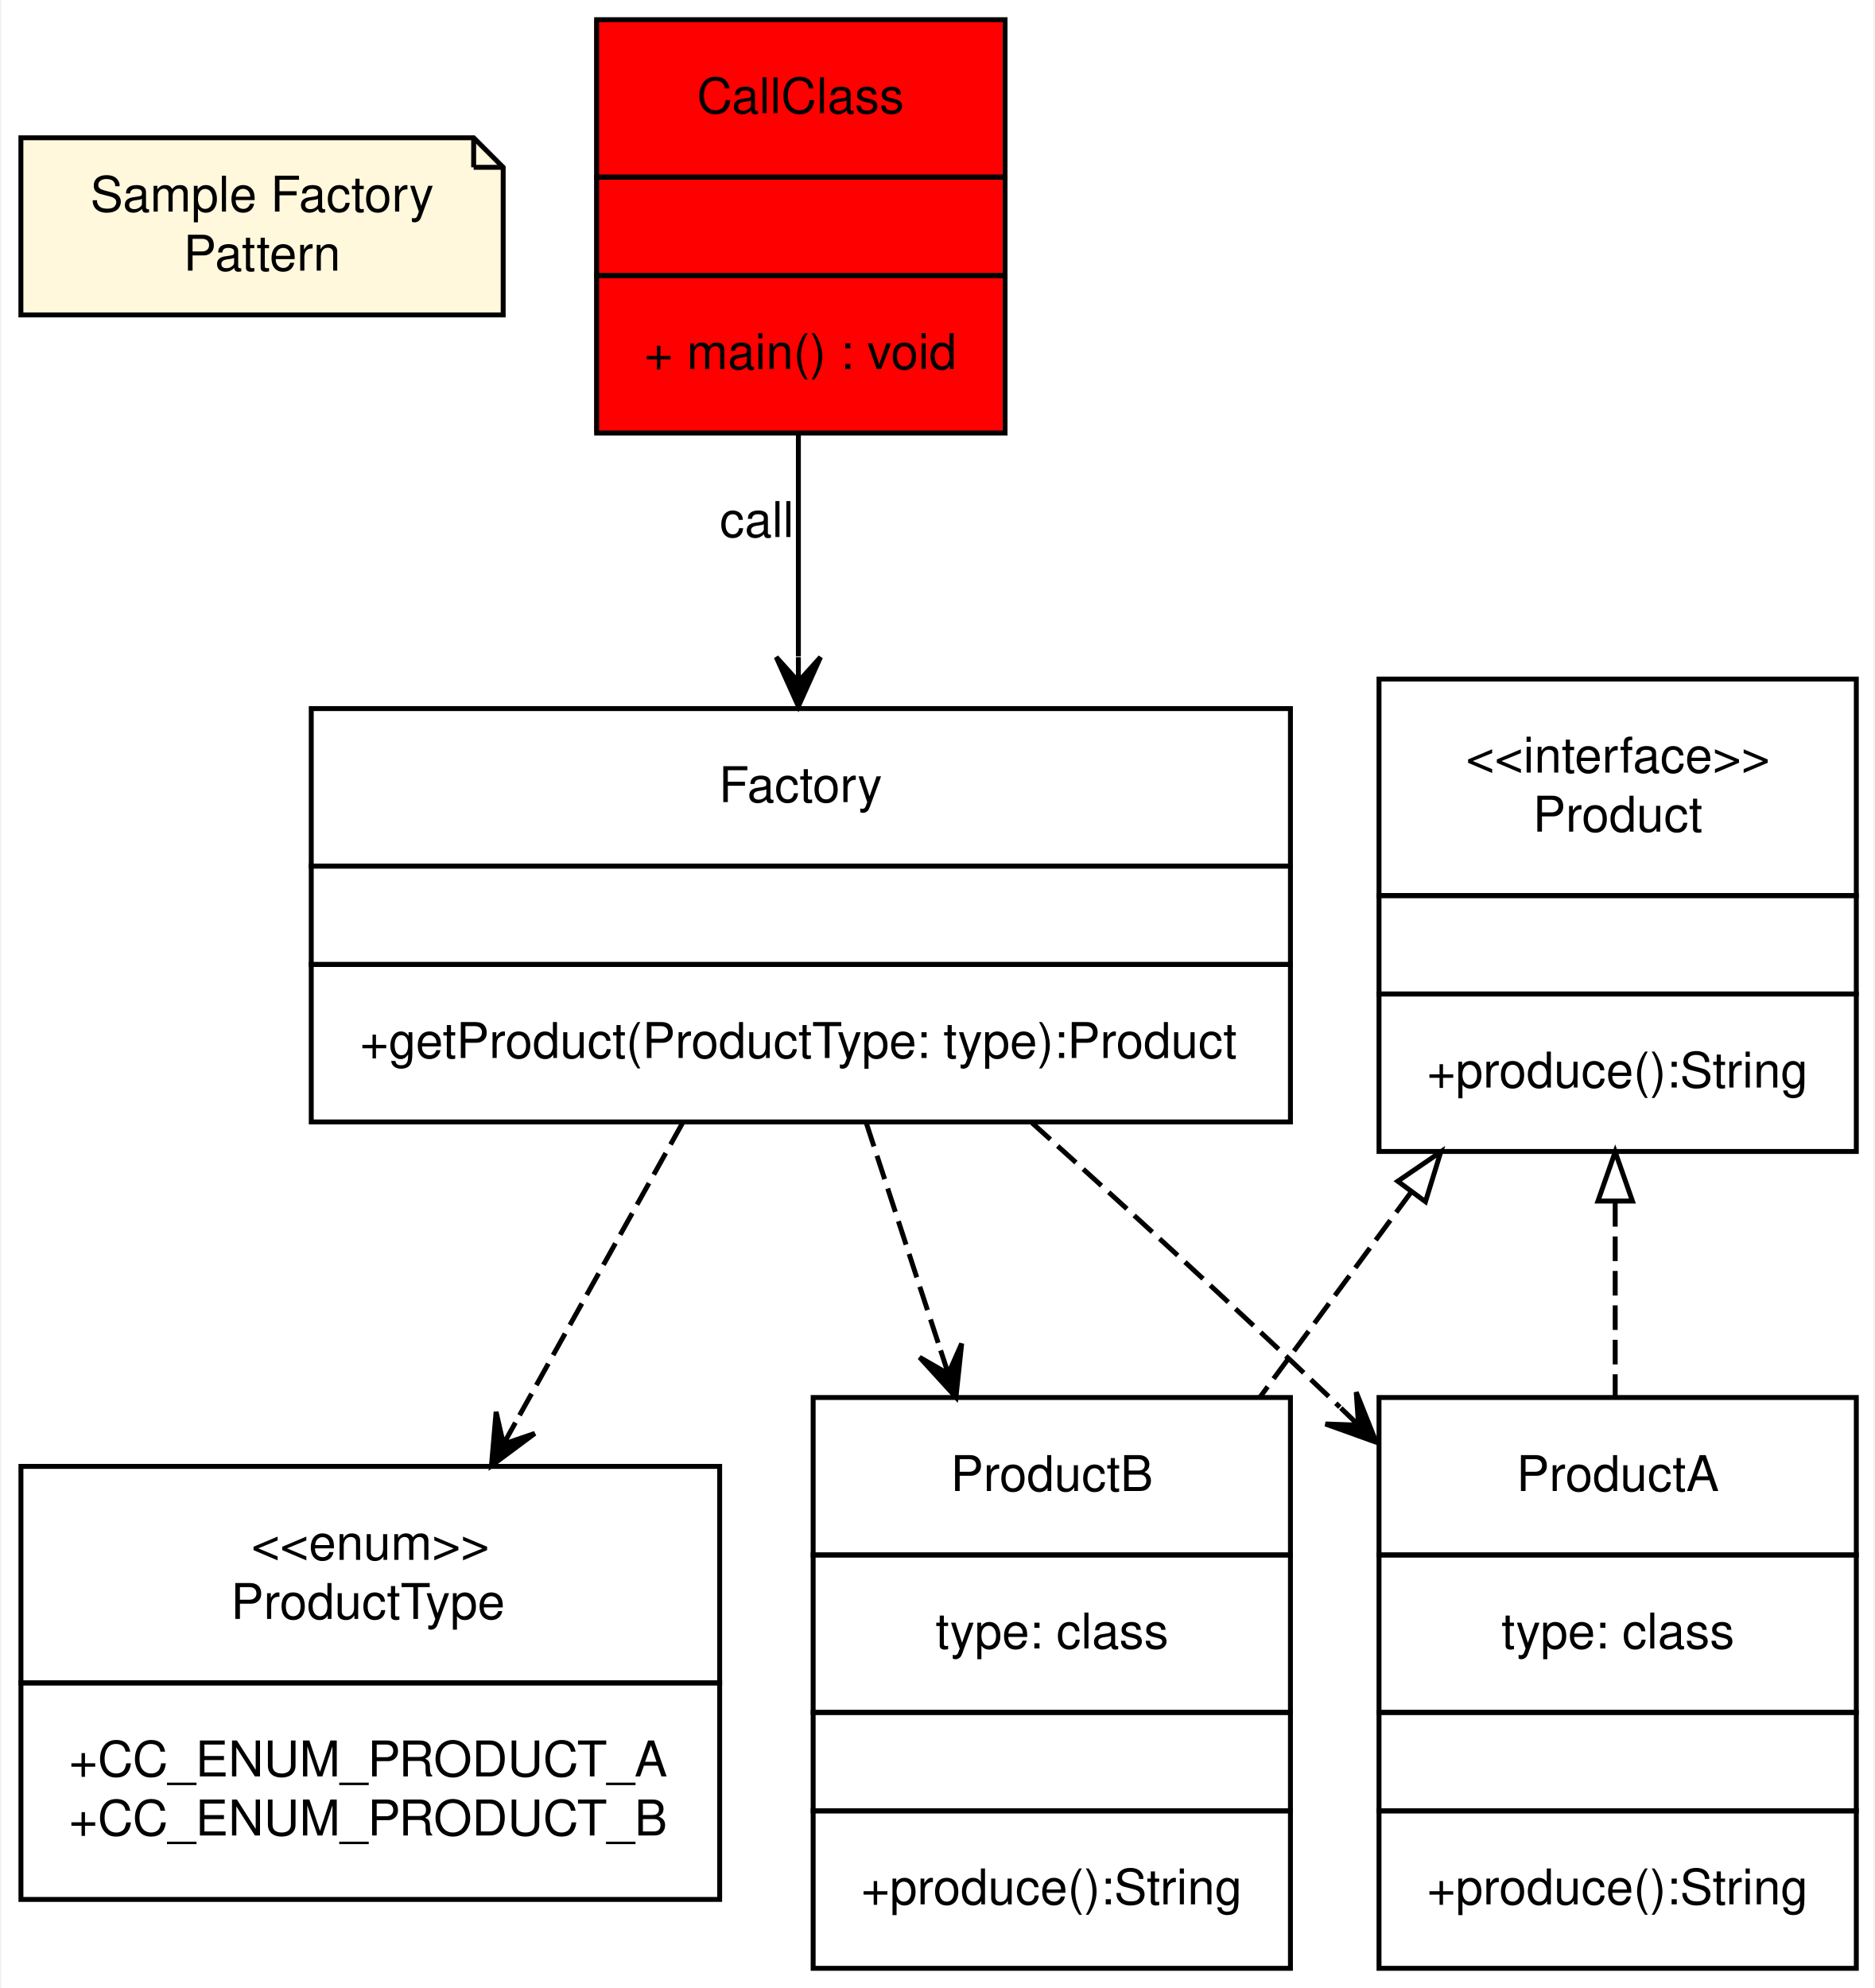
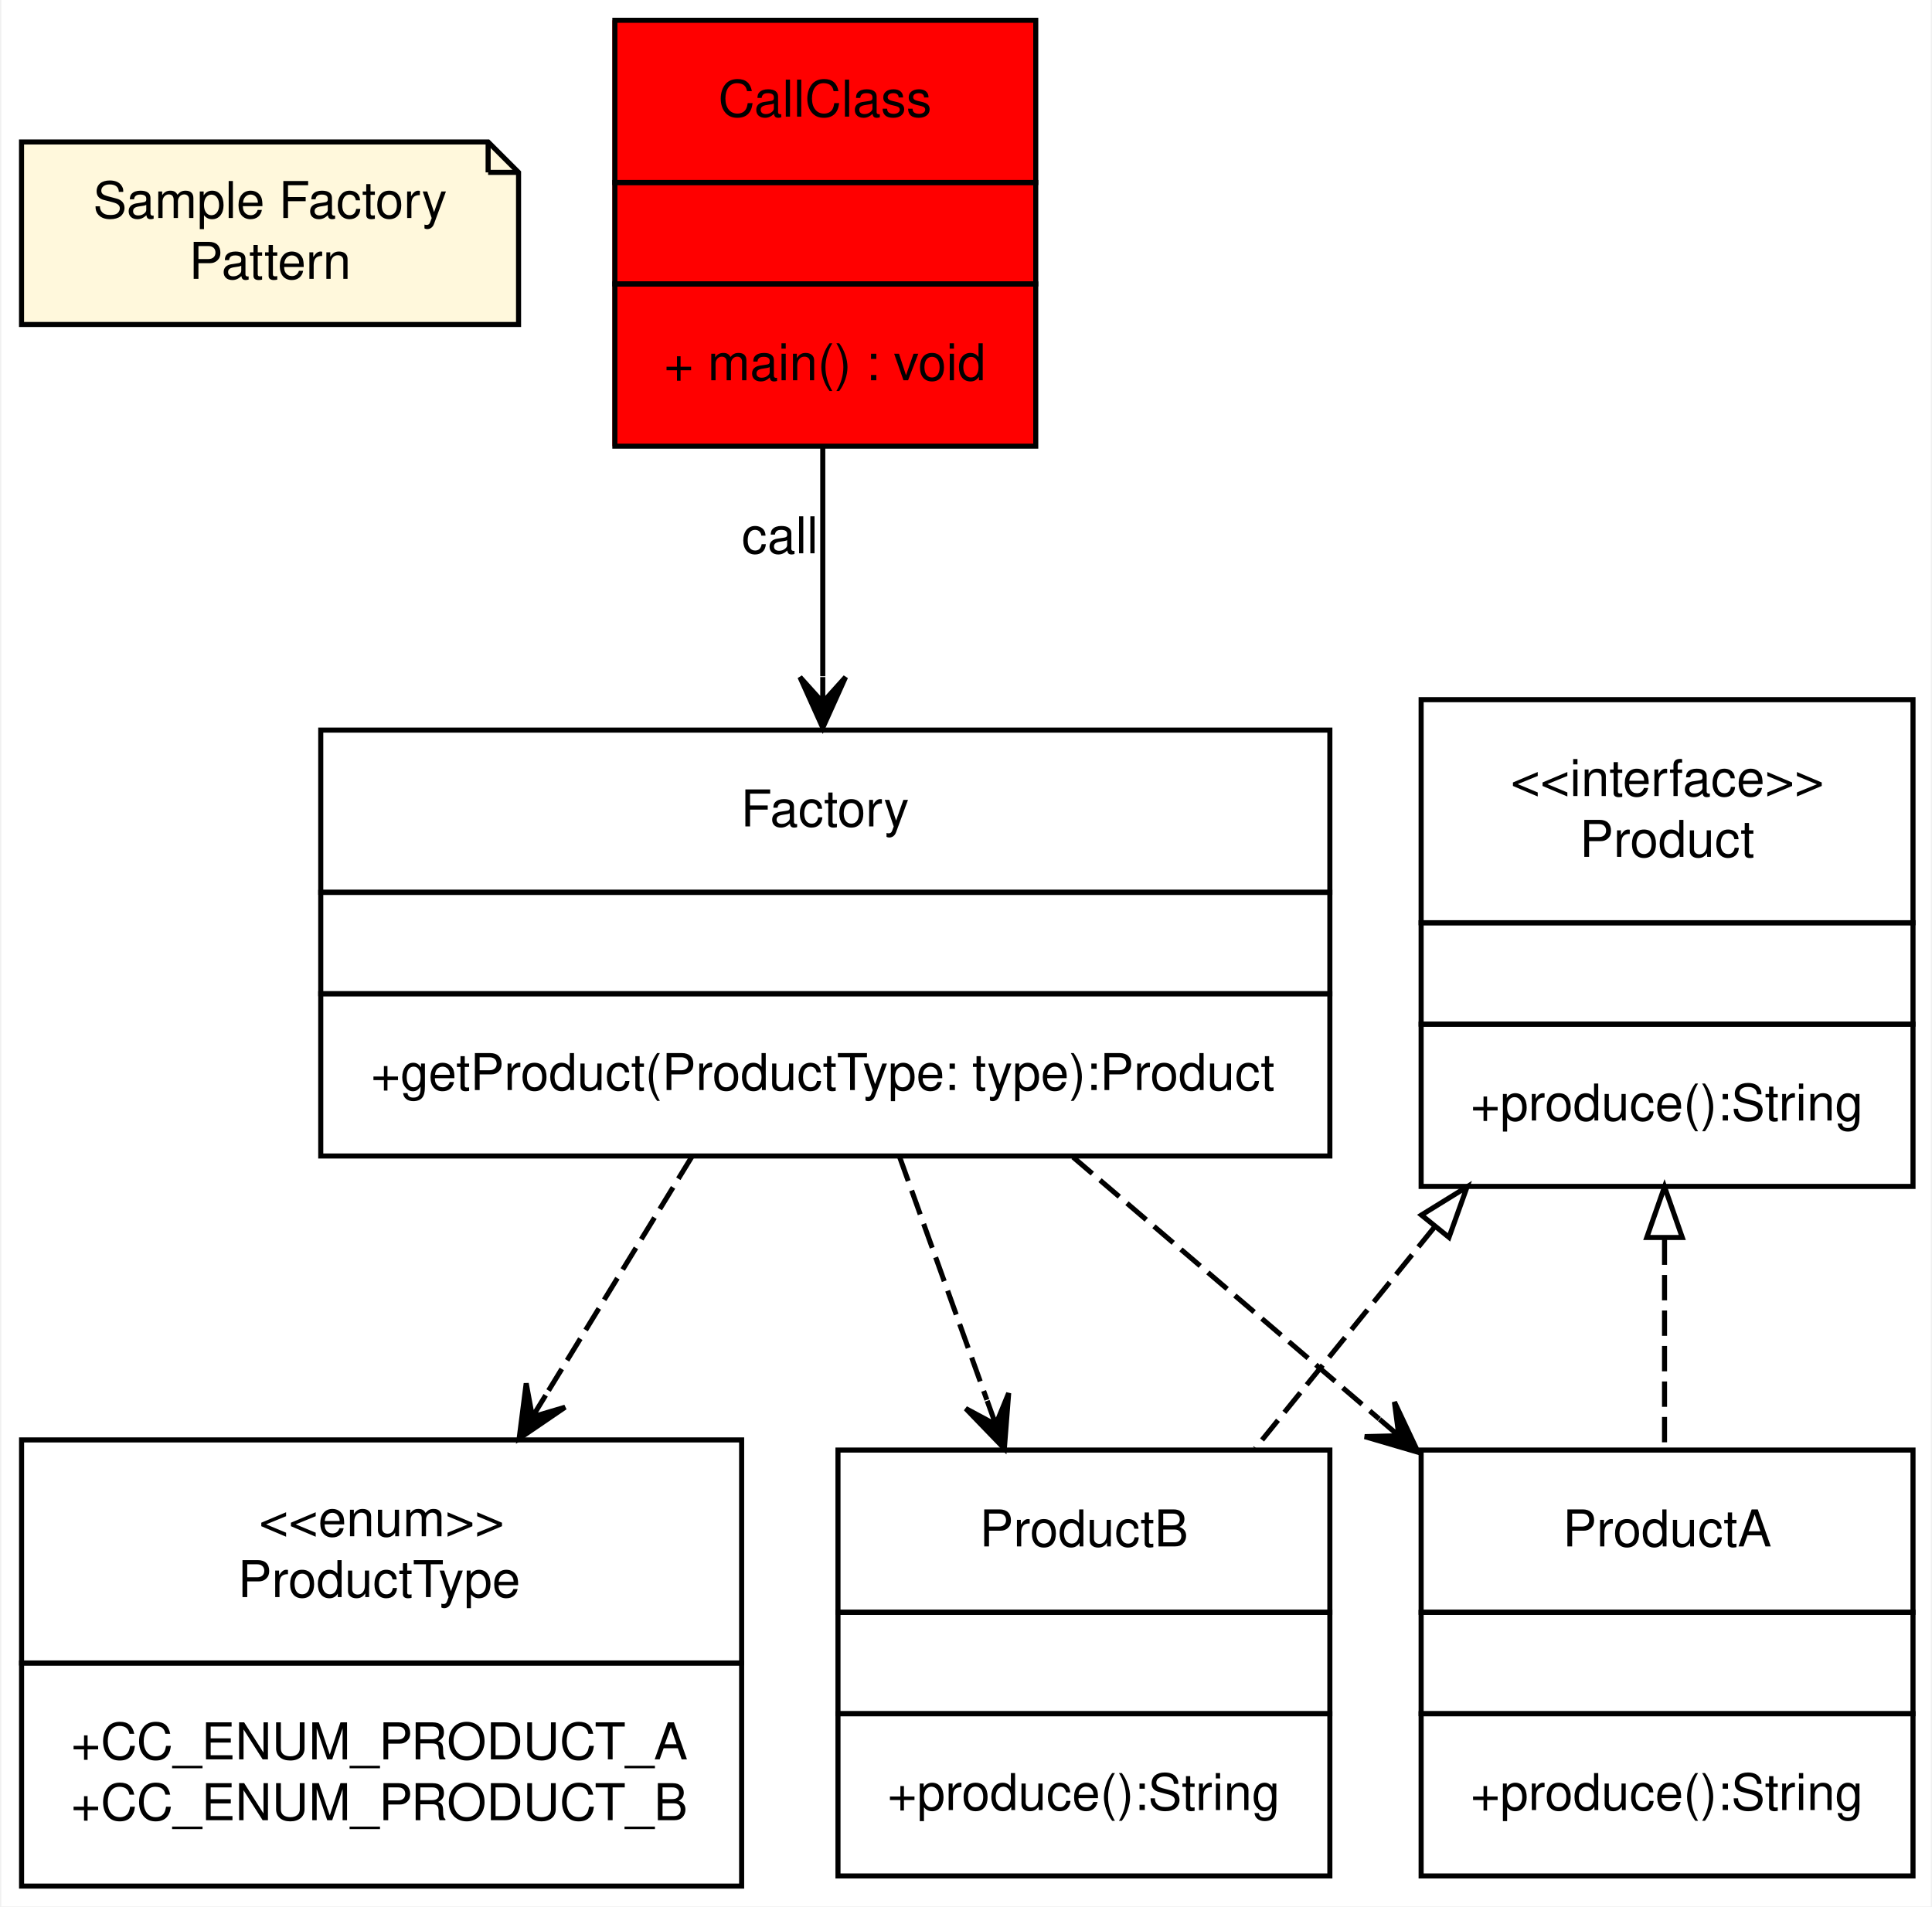
- <svg xmlns="http://www.w3.org/2000/svg" width="381pt" height="404pt" viewBox="0.00 0.00 380.50 404.00">
-   <g id="graph0" class="graph" transform="scale(1 1) rotate(0) translate(4 400)">
-     <polygon fill="#ffffff" stroke="transparent" points="-4,4 -4,-400 376.504,-400 376.504,4 -4,4" />
+ <svg xmlns="http://www.w3.org/2000/svg" width="381pt" height="376pt" viewBox="0.00 0.00 380.50 376.00">
+   <g id="graph0" class="graph" transform="scale(1 1) rotate(0) translate(4 372)">
+     <polygon fill="#ffffff" stroke="transparent" points="-4,4 -4,-372 376.504,-372 376.504,4 -4,4" />
    <g id="node1" class="node">
-       <polygon fill="#fff8dc" stroke="#000000" points="92.012,-372 -.004,-372 -.004,-336 98.012,-336 98.012,-366 92.012,-372" />
-       <polyline fill="none" stroke="#000000" points="92.012,-372 92.012,-366 " />
-       <polyline fill="none" stroke="#000000" points="98.012,-366 92.012,-366 " />
-       <text text-anchor="middle" x="49.004" y="-357" font-family="Helvetica,sans-Serif" font-size="10.00" fill="#000000">Sample Factory</text>
-       <text text-anchor="middle" x="49.004" y="-345" font-family="Helvetica,sans-Serif" font-size="10.00" fill="#000000">Pattern</text>
+       <polygon fill="#fff8dc" stroke="#000000" points="92.012,-344 -.004,-344 -.004,-308 98.012,-308 98.012,-338 92.012,-344" />
+       <polyline fill="none" stroke="#000000" points="92.012,-344 92.012,-338 " />
+       <polyline fill="none" stroke="#000000" points="98.012,-338 92.012,-338 " />
+       <text text-anchor="middle" x="49.004" y="-329" font-family="Helvetica,sans-Serif" font-size="10.00" fill="#000000">Sample Factory</text>
+       <text text-anchor="middle" x="49.004" y="-317" font-family="Helvetica,sans-Serif" font-size="10.00" fill="#000000">Pattern</text>
    </g>
    <g id="node2" class="node">
-       <polygon fill="#ff0000" stroke="transparent" points="116.504,-312 116.504,-396 199.504,-396 199.504,-312 116.504,-312" />
-       <polygon fill="none" stroke="#000000" points="117.004,-364 117.004,-396 200.004,-396 200.004,-364 117.004,-364" />
-       <text text-anchor="start" x="137.398" y="-377" font-family="Helvetica,sans-Serif" font-size="10.00" fill="#000000">CallClass</text>
-       <polygon fill="none" stroke="#000000" points="117.004,-344 117.004,-364 200.004,-364 200.004,-344 117.004,-344" />
-       <polygon fill="none" stroke="#000000" points="117.004,-312 117.004,-344 200.004,-344 200.004,-312 117.004,-312" />
-       <text text-anchor="start" x="126.696" y="-325" font-family="Helvetica,sans-Serif" font-size="10.00" fill="#000000">+ main() : void</text>
+       <polygon fill="#ff0000" stroke="transparent" points="116.504,-284 116.504,-368 199.504,-368 199.504,-284 116.504,-284" />
+       <polygon fill="none" stroke="#000000" points="117.004,-336 117.004,-368 200.004,-368 200.004,-336 117.004,-336" />
+       <text text-anchor="start" x="137.398" y="-349" font-family="Helvetica,sans-Serif" font-size="10.00" fill="#000000">CallClass</text>
+       <polygon fill="none" stroke="#000000" points="117.004,-316 117.004,-336 200.004,-336 200.004,-316 117.004,-316" />
+       <polygon fill="none" stroke="#000000" points="117.004,-284 117.004,-316 200.004,-316 200.004,-284 117.004,-284" />
+       <text text-anchor="start" x="126.696" y="-297" font-family="Helvetica,sans-Serif" font-size="10.00" fill="#000000">+ main() : void</text>
    </g>
    <g id="node3" class="node">
-       <polygon fill="none" stroke="#000000" points="59.004,-224 59.004,-256 258.004,-256 258.004,-224 59.004,-224" />
-       <text text-anchor="start" x="141.837" y="-237" font-family="Helvetica,sans-Serif" font-size="10.00" fill="#000000">Factory</text>
-       <polygon fill="none" stroke="#000000" points="59.004,-204 59.004,-224 258.004,-224 258.004,-204 59.004,-204" />
-       <polygon fill="none" stroke="#000000" points="59.004,-172 59.004,-204 258.004,-204 258.004,-172 59.004,-172" />
-       <text text-anchor="start" x="68.895" y="-185" font-family="Helvetica,sans-Serif" font-size="10.00" fill="#000000">+getProduct(ProductType: type):Product</text>
+       <polygon fill="none" stroke="#000000" points="59.004,-196 59.004,-228 258.004,-228 258.004,-196 59.004,-196" />
+       <text text-anchor="start" x="141.837" y="-209" font-family="Helvetica,sans-Serif" font-size="10.00" fill="#000000">Factory</text>
+       <polygon fill="none" stroke="#000000" points="59.004,-176 59.004,-196 258.004,-196 258.004,-176 59.004,-176" />
+       <polygon fill="none" stroke="#000000" points="59.004,-144 59.004,-176 258.004,-176 258.004,-144 59.004,-144" />
+       <text text-anchor="start" x="68.895" y="-157" font-family="Helvetica,sans-Serif" font-size="10.00" fill="#000000">+getProduct(ProductType: type):Product</text>
    </g>
    <g id="edge6" class="edge">
-       <path fill="none" stroke="#000000" d="M158.004,-311.995C158.004,-297.729 158.004,-281.606 158.004,-266.617" />
-       <polygon fill="#000000" stroke="#000000" points="158.004,-256.459 162.504,-266.459 158.004,-261.459 158.004,-266.459 158.004,-266.459 158.004,-266.459 158.004,-261.459 153.504,-266.459 158.004,-256.459 158.004,-256.459" />
-       <text text-anchor="middle" x="149.552" y="-290.869" font-family="Helvetica,sans-Serif" font-size="10.00" fill="#000000">call</text>
+       <path fill="none" stroke="#000000" d="M158.004,-283.995C158.004,-269.729 158.004,-253.606 158.004,-238.617" />
+       <polygon fill="#000000" stroke="#000000" points="158.004,-228.459 162.504,-238.459 158.004,-233.459 158.004,-238.459 158.004,-238.459 158.004,-238.459 158.004,-233.459 153.504,-238.459 158.004,-228.459 158.004,-228.459" />
+       <text text-anchor="middle" x="149.552" y="-262.869" font-family="Helvetica,sans-Serif" font-size="10.00" fill="#000000">call</text>
    </g>
    <g id="node4" class="node">
-       <polygon fill="none" stroke="#000000" points=".004,-58 .004,-102 142.004,-102 142.004,-58 .004,-58" />
-       <text text-anchor="start" x="46.823" y="-83" font-family="Helvetica,sans-Serif" font-size="10.00" fill="#000000">&lt;&lt;enum&gt;&gt;</text>
-       <text text-anchor="start" x="42.663" y="-71" font-family="Helvetica,sans-Serif" font-size="10.00" fill="#000000">ProductType</text>
-       <polygon fill="none" stroke="#000000" points=".004,-14 .004,-58 142.004,-58 142.004,-14 .004,-14" />
-       <text text-anchor="start" x="9.758" y="-39" font-family="Helvetica,sans-Serif" font-size="10.00" fill="#000000">+CC_ENUM_PRODUCT_A</text>
-       <text text-anchor="start" x="9.758" y="-27" font-family="Helvetica,sans-Serif" font-size="10.00" fill="#000000">+CC_ENUM_PRODUCT_B</text>
+       <polygon fill="none" stroke="#000000" points=".004,-44 .004,-88 142.004,-88 142.004,-44 .004,-44" />
+       <text text-anchor="start" x="46.823" y="-69" font-family="Helvetica,sans-Serif" font-size="10.00" fill="#000000">&lt;&lt;enum&gt;&gt;</text>
+       <text text-anchor="start" x="42.663" y="-57" font-family="Helvetica,sans-Serif" font-size="10.00" fill="#000000">ProductType</text>
+       <polygon fill="none" stroke="#000000" points=".004,0 .004,-44 142.004,-44 142.004,0 .004,0" />
+       <text text-anchor="start" x="9.758" y="-25" font-family="Helvetica,sans-Serif" font-size="10.00" fill="#000000">+CC_ENUM_PRODUCT_A</text>
+       <text text-anchor="start" x="9.758" y="-13" font-family="Helvetica,sans-Serif" font-size="10.00" fill="#000000">+CC_ENUM_PRODUCT_B</text>
    </g>
    <g id="edge3" class="edge">
-       <path fill="none" stroke="#000000" stroke-dasharray="5,2" d="M134.46,-171.784C124.031,-153.082 111.647,-130.876 100.6,-111.068" />
-       <polygon fill="#000000" stroke="#000000" points="95.63,-102.157 104.431,-108.698 98.065,-106.523 100.501,-110.89 100.501,-110.89 100.501,-110.89 98.065,-106.523 96.57,-113.082 95.63,-102.157 95.63,-102.157" />
+       <path fill="none" stroke="#000000" stroke-dasharray="5,2" d="M132.137,-143.78C123.176,-129.155 113.014,-112.569 103.585,-97.177" />
+       <polygon fill="#000000" stroke="#000000" points="98.132,-88.277 107.193,-94.453 100.744,-92.541 103.356,-96.804 103.356,-96.804 103.356,-96.804 100.744,-92.541 99.519,-99.155 98.132,-88.277 98.132,-88.277" />
    </g>
    <g id="node6" class="node">
-       <polygon fill="none" stroke="#000000" points="276.004,-84 276.004,-116 373.004,-116 373.004,-84 276.004,-84" />
-       <text text-anchor="start" x="303.942" y="-97" font-family="Helvetica,sans-Serif" font-size="10.00" fill="#000000">ProductA</text>
-       <polygon fill="none" stroke="#000000" points="276.004,-52 276.004,-84 373.004,-84 373.004,-52 276.004,-52" />
-       <text text-anchor="start" x="300.887" y="-65" font-family="Helvetica,sans-Serif" font-size="10.00" fill="#000000">type: class</text>
-       <polygon fill="none" stroke="#000000" points="276.004,-32 276.004,-52 373.004,-52 373.004,-32 276.004,-32" />
-       <polygon fill="none" stroke="#000000" points="276.004,0 276.004,-32 373.004,-32 373.004,0 276.004,0" />
-       <text text-anchor="start" x="285.747" y="-13" font-family="Helvetica,sans-Serif" font-size="10.00" fill="#000000">+produce():String</text>
+       <polygon fill="none" stroke="#000000" points="276.004,-54 276.004,-86 373.004,-86 373.004,-54 276.004,-54" />
+       <text text-anchor="start" x="303.942" y="-67" font-family="Helvetica,sans-Serif" font-size="10.00" fill="#000000">ProductA</text>
+       <polygon fill="none" stroke="#000000" points="276.004,-34 276.004,-54 373.004,-54 373.004,-34 276.004,-34" />
+       <polygon fill="none" stroke="#000000" points="276.004,-2 276.004,-34 373.004,-34 373.004,-2 276.004,-2" />
+       <text text-anchor="start" x="285.747" y="-15" font-family="Helvetica,sans-Serif" font-size="10.00" fill="#000000">+produce():String</text>
    </g>
    <g id="edge4" class="edge">
-       <path fill="none" stroke="#000000" stroke-dasharray="5,2" d="M205.507,-171.799C224.51,-154.684 246.481,-134.599 266.004,-116 266.681,-115.355 267.361,-114.706 268.044,-114.052" />
-       <polygon fill="#000000" stroke="#000000" points="275.439,-106.908 271.373,-117.092 271.843,-110.382 268.247,-113.855 268.247,-113.855 268.247,-113.855 271.843,-110.382 265.12,-110.619 275.439,-106.908 275.439,-106.908" />
+       <path fill="none" stroke="#000000" stroke-dasharray="5,2" d="M207.36,-143.78C226.344,-127.541 248.154,-108.884 267.74,-92.13" />
+       <polygon fill="#000000" stroke="#000000" points="275.41,-85.568 270.736,-95.488 271.611,-88.819 267.811,-92.069 267.811,-92.069 267.811,-92.069 271.611,-88.819 264.886,-88.649 275.41,-85.568 275.41,-85.568" />
    </g>
    <g id="node7" class="node">
-       <polygon fill="none" stroke="#000000" points="161.004,-84 161.004,-116 258.004,-116 258.004,-84 161.004,-84" />
-       <text text-anchor="start" x="188.942" y="-97" font-family="Helvetica,sans-Serif" font-size="10.00" fill="#000000">ProductB</text>
-       <polygon fill="none" stroke="#000000" points="161.004,-52 161.004,-84 258.004,-84 258.004,-52 161.004,-52" />
-       <text text-anchor="start" x="185.887" y="-65" font-family="Helvetica,sans-Serif" font-size="10.00" fill="#000000">type: class</text>
-       <polygon fill="none" stroke="#000000" points="161.004,-32 161.004,-52 258.004,-52 258.004,-32 161.004,-32" />
-       <polygon fill="none" stroke="#000000" points="161.004,0 161.004,-32 258.004,-32 258.004,0 161.004,0" />
-       <text text-anchor="start" x="170.747" y="-13" font-family="Helvetica,sans-Serif" font-size="10.00" fill="#000000">+produce():String</text>
+       <polygon fill="none" stroke="#000000" points="161.004,-54 161.004,-86 258.004,-86 258.004,-54 161.004,-54" />
+       <text text-anchor="start" x="188.942" y="-67" font-family="Helvetica,sans-Serif" font-size="10.00" fill="#000000">ProductB</text>
+       <polygon fill="none" stroke="#000000" points="161.004,-34 161.004,-54 258.004,-54 258.004,-34 161.004,-34" />
+       <polygon fill="none" stroke="#000000" points="161.004,-2 161.004,-34 258.004,-34 258.004,-2 161.004,-2" />
+       <text text-anchor="start" x="170.747" y="-15" font-family="Helvetica,sans-Serif" font-size="10.00" fill="#000000">+produce():String</text>
    </g>
    <g id="edge5" class="edge">
-       <path fill="none" stroke="#000000" stroke-dasharray="5,2" d="M171.805,-171.784C176.447,-157.586 181.749,-141.369 186.867,-125.714" />
-       <polygon fill="#000000" stroke="#000000" points="190.022,-116.063 191.192,-126.966 188.468,-120.815 186.915,-125.568 186.915,-125.568 186.915,-125.568 188.468,-120.815 182.637,-124.169 190.022,-116.063 190.022,-116.063" />
+       <path fill="none" stroke="#000000" stroke-dasharray="5,2" d="M173.168,-143.78C178.566,-128.75 184.708,-111.649 190.363,-95.902" />
+       <polygon fill="#000000" stroke="#000000" points="193.811,-86.303 194.666,-97.235 192.121,-91.008 190.43,-95.714 190.43,-95.714 190.43,-95.714 192.121,-91.008 186.195,-94.193 193.811,-86.303 193.811,-86.303" />
    </g>
    <g id="node5" class="node">
-       <polygon fill="none" stroke="#000000" points="276.004,-218 276.004,-262 373.004,-262 373.004,-218 276.004,-218" />
-       <text text-anchor="start" x="293.655" y="-243" font-family="Helvetica,sans-Serif" font-size="10.00" fill="#000000">&lt;&lt;interface&gt;&gt;</text>
-       <text text-anchor="start" x="307.277" y="-231" font-family="Helvetica,sans-Serif" font-size="10.00" fill="#000000">Product</text>
-       <polygon fill="none" stroke="#000000" points="276.004,-198 276.004,-218 373.004,-218 373.004,-198 276.004,-198" />
-       <polygon fill="none" stroke="#000000" points="276.004,-166 276.004,-198 373.004,-198 373.004,-166 276.004,-166" />
-       <text text-anchor="start" x="285.747" y="-179" font-family="Helvetica,sans-Serif" font-size="10.00" fill="#000000">+produce():String</text>
+       <polygon fill="none" stroke="#000000" points="276.004,-190 276.004,-234 373.004,-234 373.004,-190 276.004,-190" />
+       <text text-anchor="start" x="293.655" y="-215" font-family="Helvetica,sans-Serif" font-size="10.00" fill="#000000">&lt;&lt;interface&gt;&gt;</text>
+       <text text-anchor="start" x="307.277" y="-203" font-family="Helvetica,sans-Serif" font-size="10.00" fill="#000000">Product</text>
+       <polygon fill="none" stroke="#000000" points="276.004,-170 276.004,-190 373.004,-190 373.004,-170 276.004,-170" />
+       <polygon fill="none" stroke="#000000" points="276.004,-138 276.004,-170 373.004,-170 373.004,-138 276.004,-138" />
+       <text text-anchor="start" x="285.747" y="-151" font-family="Helvetica,sans-Serif" font-size="10.00" fill="#000000">+produce():String</text>
    </g>
    <g id="edge1" class="edge">
-       <path fill="none" stroke="#000000" stroke-dasharray="5,2" d="M324.004,-155.725C324.004,-142.765 324.004,-129.027 324.004,-116.075" />
-       <polygon fill="none" stroke="#000000" points="320.504,-155.922 324.004,-165.922 327.504,-155.922 320.504,-155.922" />
+       <path fill="none" stroke="#000000" stroke-dasharray="5,2" d="M324.004,-127.528C324.004,-113.717 324.004,-99.253 324.004,-86.316" />
+       <polygon fill="none" stroke="#000000" points="320.504,-127.925 324.004,-137.925 327.504,-127.925 320.504,-127.925" />
    </g>
    <g id="edge2" class="edge">
-       <path fill="none" stroke="#000000" stroke-dasharray="5,2" d="M282.459,-157.644C272.495,-144.127 261.836,-129.668 251.815,-116.075" />
-       <polygon fill="none" stroke="#000000" points="279.811,-159.95 288.562,-165.922 285.445,-155.796 279.811,-159.95" />
+       <path fill="none" stroke="#000000" stroke-dasharray="5,2" d="M278.618,-129.958C266.847,-115.424 254.367,-100.014 243.274,-86.316" />
+       <polygon fill="none" stroke="#000000" points="276.057,-132.357 285.07,-137.925 281.497,-127.951 276.057,-132.357" />
    </g>
  </g>
</svg>
